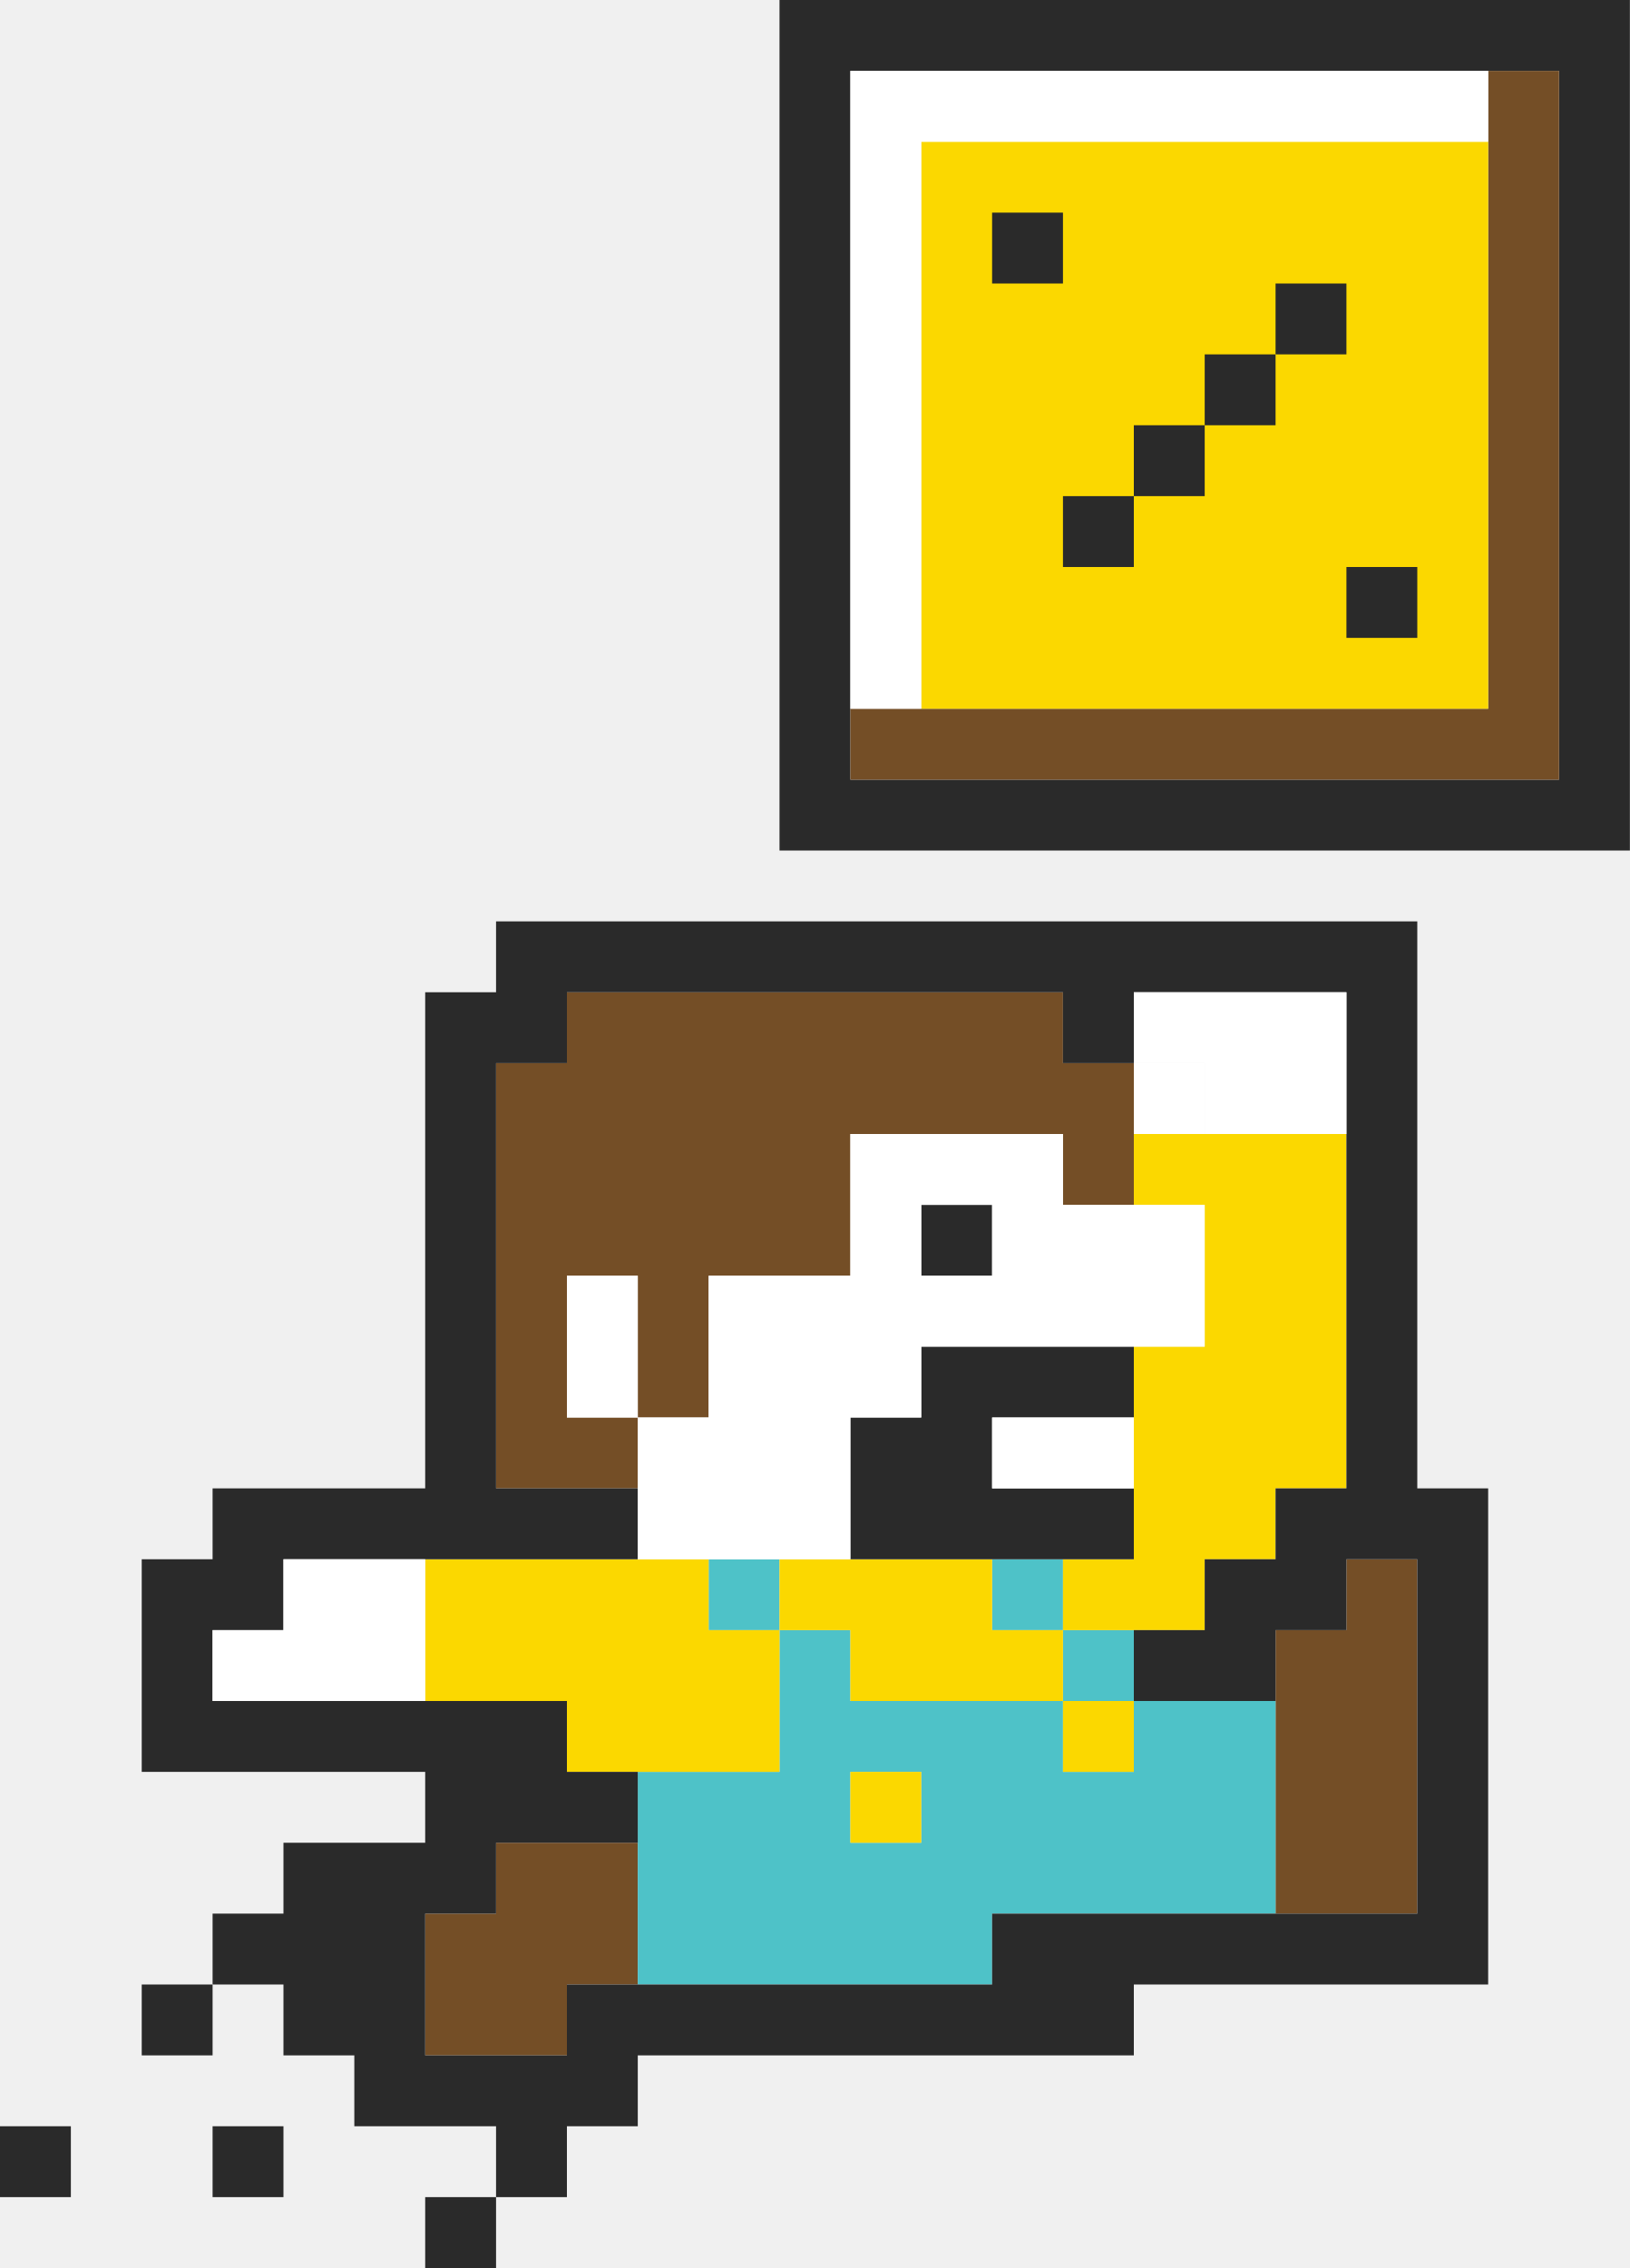
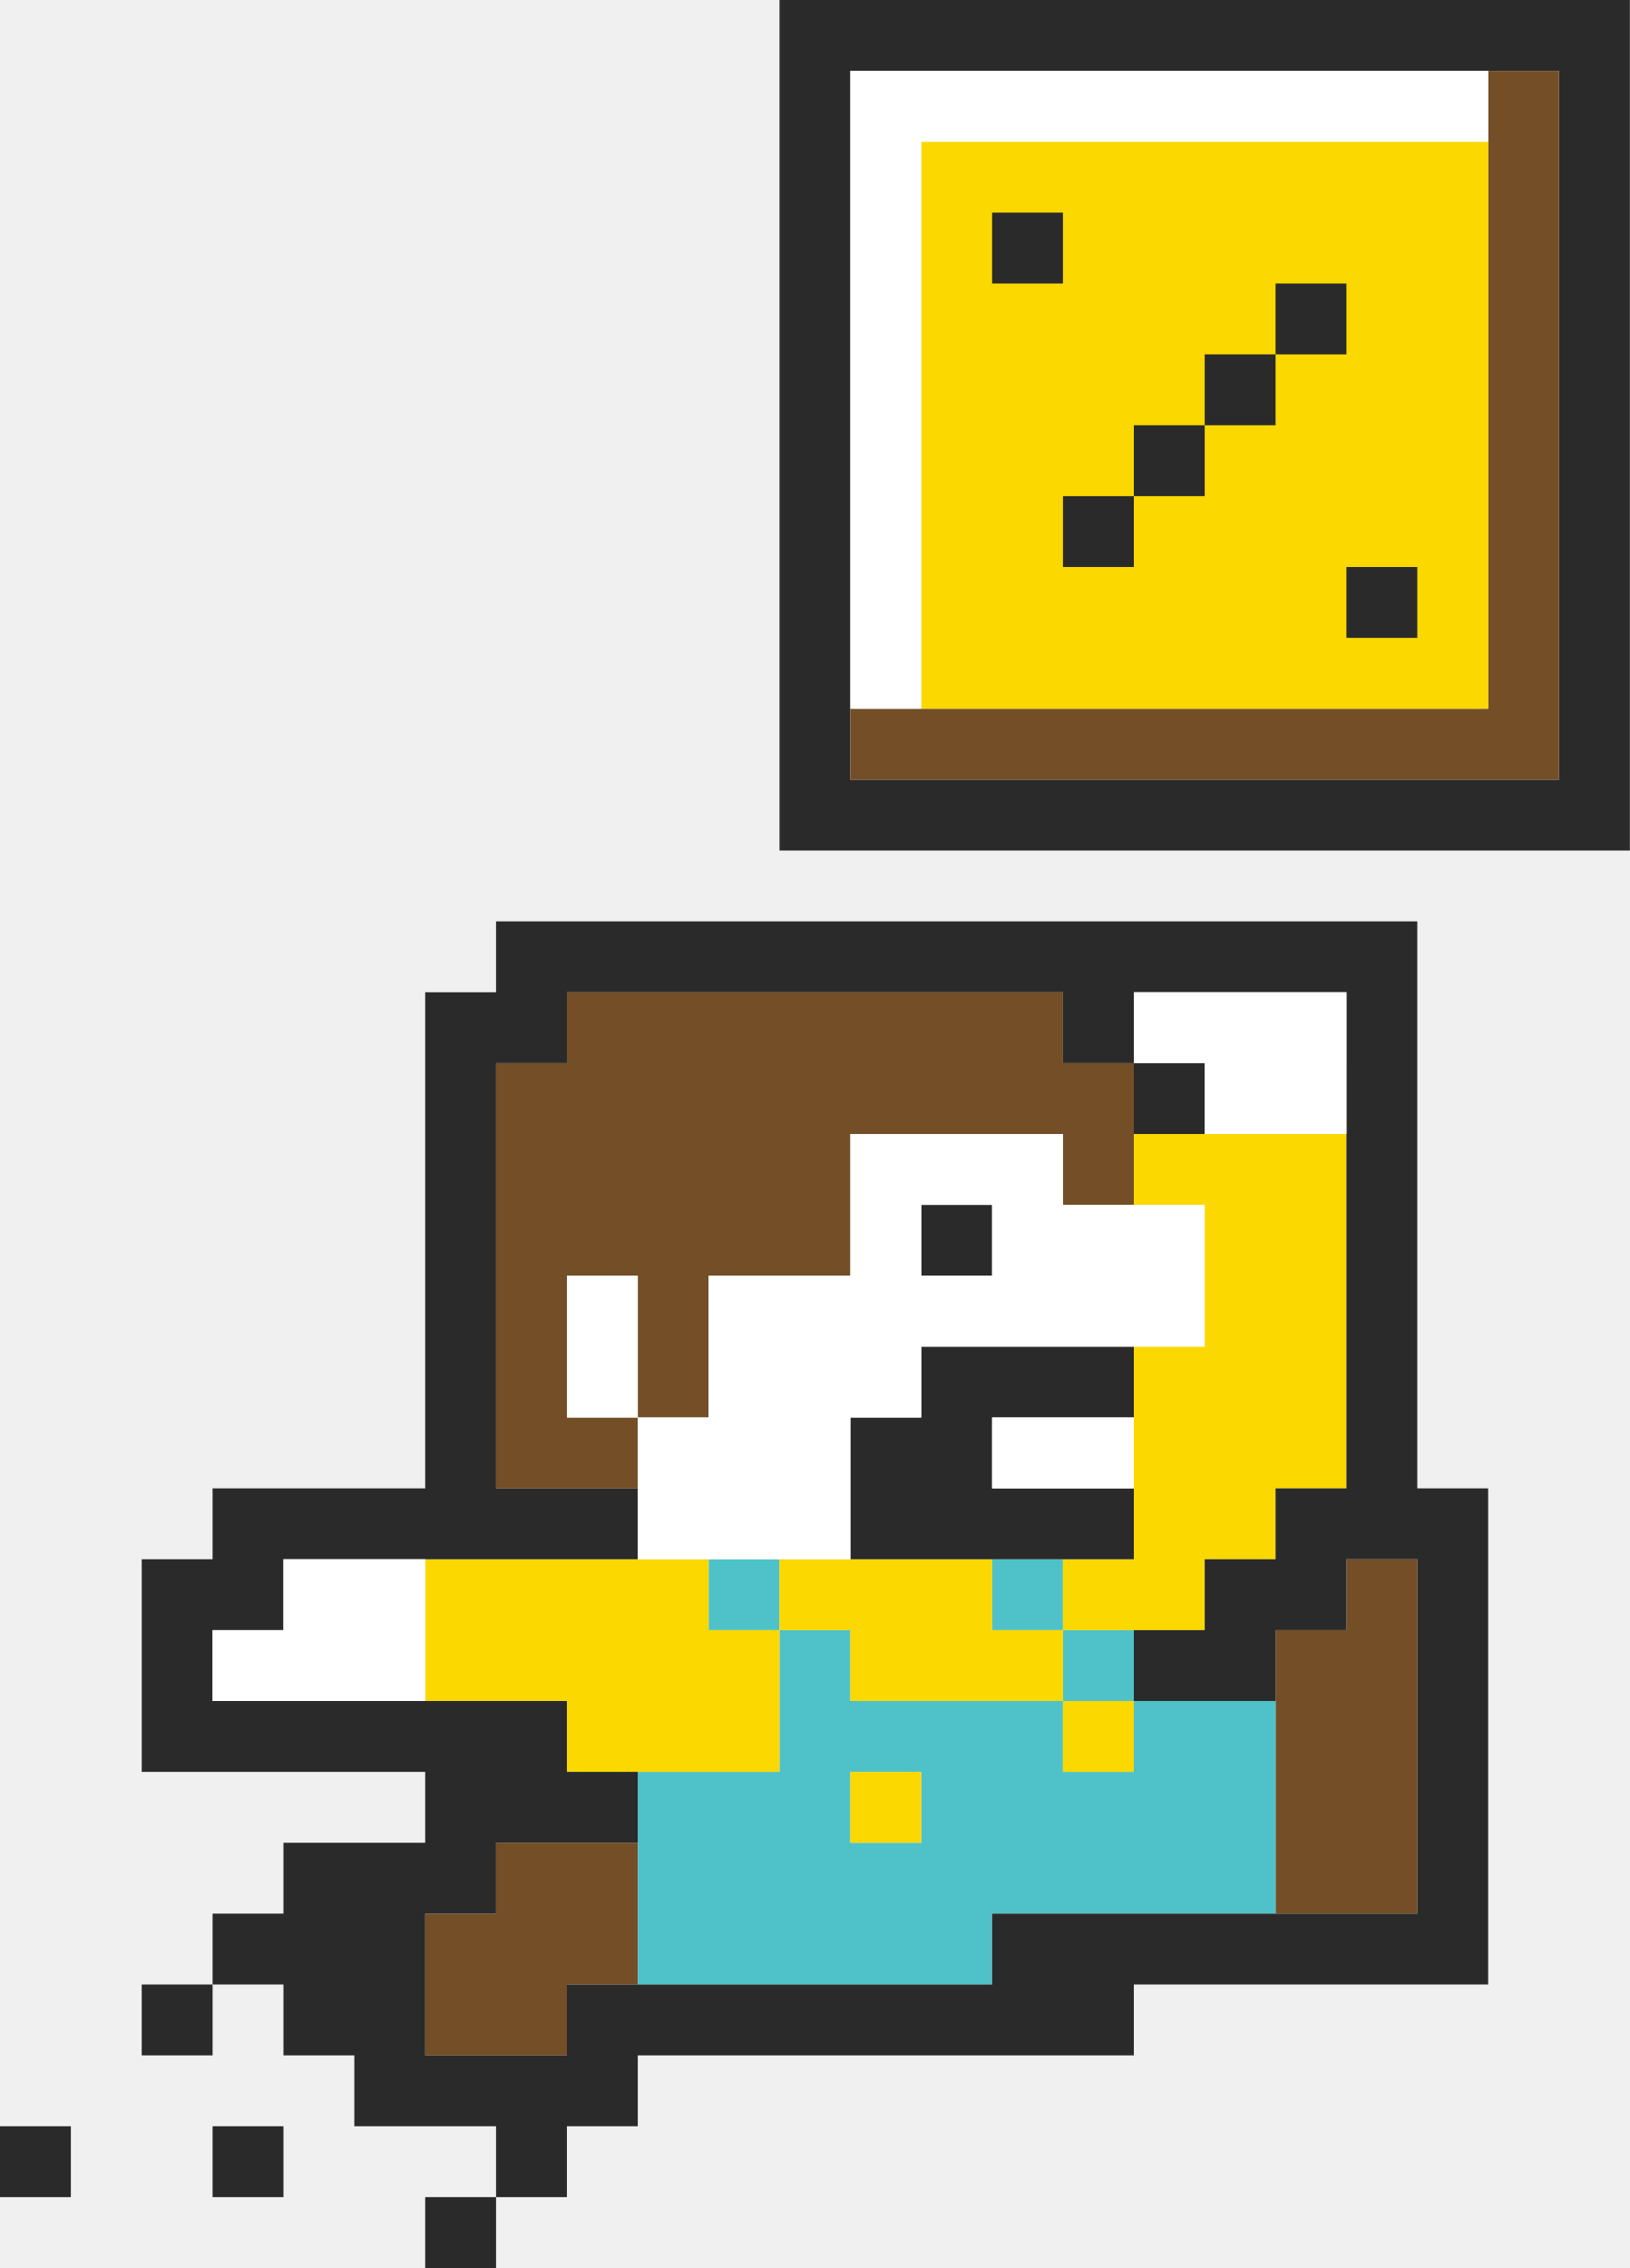
- <svg xmlns="http://www.w3.org/2000/svg" style="isolation:isolate" viewBox="0 0 1408 1958.955" width="1408" height="1958.955">
-   <defs>
-     <clipPath id="_clipPath_hFJuaAHyjG3K2wuWG8g9N0YbOdXg7dyW">
-       <rect width="1408" height="1958.955" />
-     </clipPath>
-   </defs>
-   <g clip-path="url(#_clipPath_hFJuaAHyjG3K2wuWG8g9N0YbOdXg7dyW)">
-     <g>
-       <path d=" M 673.392 734.608 L 1408 734.608 L 1408 0 L 673.392 0 L 673.392 734.608 Z  M 734.608 61.22 L 1346.784 61.22 L 1346.784 673.392 L 734.608 673.392 L 734.608 61.22 Z " fill="rgb(42,42,42)" />
-       <path d=" M 734.608 673.392 L 734.608 612.176 L 1285.567 612.176 L 1285.567 61.22 L 1346.784 61.22 L 1346.784 673.392 L 734.608 673.392 Z " fill="rgb(116,78,38)" />
-       <path d=" M 795.824 122.437 L 1285.563 122.437 L 1285.563 612.176 L 795.824 612.176 L 795.824 122.437 Z " fill="rgb(251,216,0)" />
-       <path d=" M 1101.91 244.874 L 1163.126 244.874 L 1163.126 306.09 L 1101.91 306.09 L 1101.91 244.874 Z " fill="rgb(42,42,42)" />
-       <path d=" M 1040.694 306.09 L 1101.91 306.09 L 1101.91 367.306 L 1040.694 367.306 L 1040.694 306.09 Z " fill="rgb(42,42,42)" />
-       <path d=" M 979.478 367.306 L 1040.694 367.306 L 1040.694 428.522 L 979.478 428.522 L 979.478 367.306 Z " fill="rgb(42,42,42)" />
-       <path d=" M 918.261 428.527 L 979.478 428.527 L 979.478 489.743 L 918.261 489.743 L 918.261 428.527 Z " fill="rgb(42,42,42)" />
-       <path d=" M 857.041 183.657 L 918.257 183.657 L 918.257 244.874 L 857.041 244.874 L 857.041 183.657 Z " fill="rgb(42,42,42)" />
-       <path d=" M 1163.131 489.743 L 1224.347 489.743 L 1224.347 550.959 L 1163.131 550.959 L 1163.131 489.743 Z " fill="rgb(42,42,42)" />
-       <path d=" M 1163.131 1346.784 L 1163.131 1408 L 1101.914 1408 L 1101.914 1652.869 L 1163.131 1652.869 L 1224.347 1652.869 L 1224.347 1346.784 L 1163.131 1346.784 Z " fill="rgb(116,78,38)" />
-       <path d=" M 550.955 1591.653 L 428.518 1591.653 L 428.518 1652.869 L 367.302 1652.869 L 367.302 1775.306 L 489.739 1775.306 L 489.739 1714.09 L 550.955 1714.09 L 550.955 1591.653 Z " fill="rgb(116,78,38)" />
-       <path d=" M 918.261 1408 L 857.045 1408 L 857.045 1346.784 L 918.261 1346.784 L 918.261 1408 Z  M 979.478 1408 L 918.261 1408 L 918.261 1469.216 L 979.478 1469.216 L 979.478 1408 Z  M 1101.91 1469.216 L 1101.91 1652.869 L 979.478 1652.869 L 857.041 1652.869 L 857.041 1714.086 L 734.608 1714.086 L 550.955 1714.086 L 550.955 1530.437 L 673.392 1530.437 L 673.392 1408 L 734.608 1408 L 734.608 1469.216 L 918.261 1469.216 L 918.261 1530.437 L 979.478 1530.437 L 979.478 1469.216 L 1101.91 1469.216 Z  M 795.824 1530.437 L 734.608 1530.437 L 734.608 1591.653 L 795.824 1591.653 L 795.824 1530.437 Z  M 612.176 1408 L 673.392 1408 L 673.392 1346.784 L 612.176 1346.784 L 612.176 1408 Z " fill="rgb(78,194,200)" />
-       <path d=" M 918.261 918.261 L 918.261 857.045 L 489.743 857.045 L 489.743 918.261 L 428.522 918.261 L 428.522 1285.563 L 550.959 1285.563 L 550.959 1224.347 L 489.743 1224.347 L 489.743 1101.914 L 550.959 1101.914 L 550.959 1224.347 L 612.176 1224.347 L 612.176 1101.914 L 734.608 1101.914 L 734.608 979.478 L 918.261 979.478 L 918.261 1040.698 L 979.478 1040.698 L 979.478 918.261 L 918.261 918.261 Z " fill="rgb(116,78,38)" />
-       <path d=" M 979.478 918.265 L 1040.694 918.265 L 1040.694 979.482 L 979.478 979.482 L 979.478 918.265 Z " fill="rgb(255,255,255)" />
-       <path d=" M 612.171 1408 L 673.388 1408 L 673.388 1530.437 L 489.739 1530.437 L 489.739 1469.22 L 367.302 1469.22 L 367.302 1346.784 L 612.171 1346.784 L 612.171 1408 Z  M 979.478 1469.22 L 918.261 1469.22 L 918.261 1530.437 L 979.478 1530.437 L 979.478 1469.22 Z  M 734.604 1591.653 L 795.82 1591.653 L 795.82 1530.437 L 734.604 1530.437 L 734.604 1591.653 Z  M 979.478 979.482 L 979.478 1040.698 L 1040.694 1040.698 L 1040.694 1163.131 L 979.478 1163.131 L 979.478 1346.784 L 918.257 1346.784 L 918.257 1408 L 1040.694 1408 L 1040.694 1346.784 L 1101.91 1346.784 L 1101.91 1285.567 L 1163.126 1285.567 L 1163.126 1224.347 L 1163.126 1101.914 L 1163.126 979.482 L 979.478 979.482 Z  M 857.041 1346.784 L 673.388 1346.784 L 673.388 1408 L 734.604 1408 L 734.604 1469.22 L 918.257 1469.22 L 918.257 1408 L 857.041 1408 L 857.041 1346.784 Z " fill="rgb(251,216,0)" />
-       <path d=" M 1224.347 1285.563 L 1224.347 795.829 L 1163.131 795.829 L 428.522 795.829 L 428.522 857.045 L 367.306 857.045 L 367.306 1285.563 L 183.653 1285.563 L 183.653 1346.784 L 122.433 1346.784 L 122.433 1530.433 L 367.306 1530.433 L 367.306 1591.653 L 244.869 1591.653 L 244.869 1652.869 L 183.653 1652.869 L 183.653 1714.086 L 244.869 1714.086 L 244.869 1775.306 L 306.086 1775.306 L 306.086 1836.522 L 428.522 1836.522 L 428.522 1897.739 L 489.739 1897.739 L 489.739 1836.522 L 550.955 1836.522 L 550.955 1775.306 L 979.478 1775.306 L 979.478 1714.086 L 1285.563 1714.086 L 1285.563 1285.563 L 1224.347 1285.563 Z  M 1224.347 1652.869 L 857.041 1652.869 L 857.041 1714.086 L 489.739 1714.086 L 489.739 1775.306 L 367.306 1775.306 L 367.306 1652.869 L 428.522 1652.869 L 428.522 1591.653 L 550.955 1591.653 L 550.955 1530.433 L 489.739 1530.433 L 489.739 1469.216 L 183.653 1469.216 L 183.653 1408 L 244.869 1408 L 244.869 1346.784 L 367.306 1346.784 L 550.955 1346.784 L 550.955 1285.563 L 428.522 1285.563 L 428.522 1101.914 L 428.522 918.261 L 489.739 918.261 L 489.739 857.045 L 918.261 857.045 L 918.261 918.261 L 979.478 918.261 L 979.478 857.045 L 1163.131 857.045 L 1163.131 1285.563 L 1101.91 1285.563 L 1101.91 1346.784 L 1040.694 1346.784 L 1040.694 1408 L 979.478 1408 L 979.478 1469.216 L 1101.91 1469.216 L 1101.91 1408 L 1163.131 1408 L 1163.131 1346.784 L 1224.347 1346.784 L 1224.347 1652.869 Z " fill="rgb(42,42,42)" />
-       <path d=" M 857.041 1101.914 L 795.824 1101.914 L 795.824 1040.698 L 857.041 1040.698 L 857.041 1101.914 Z  M 183.653 1714.086 L 122.437 1714.086 L 122.437 1775.302 L 183.653 1775.302 L 183.653 1714.086 Z  M 367.306 1958.955 L 428.522 1958.955 L 428.522 1897.739 L 367.306 1897.739 L 367.306 1958.955 Z  M 183.653 1897.739 L 244.869 1897.739 L 244.869 1836.522 L 183.653 1836.522 L 183.653 1897.739 Z  M 0 1897.739 L 61.216 1897.739 L 61.216 1836.522 L 0 1836.522 L 0 1897.739 Z  M 979.478 1224.347 L 979.478 1163.131 L 795.824 1163.131 L 795.824 1224.347 L 734.608 1224.347 L 734.608 1346.784 L 857.041 1346.784 L 979.478 1346.784 L 979.478 1285.563 L 857.041 1285.563 L 857.041 1224.347 L 979.478 1224.347 Z " fill="rgb(42,42,42)" />
-       <path d=" M 795.825 122.437 L 1285.563 122.437 L 1285.563 61.22 L 734.608 61.22 L 734.608 122.437 L 734.608 612.176 L 795.825 612.176 L 795.825 122.437 Z " fill="rgb(255,255,255)" />
-       <path d=" M 795.824 1040.698 L 918.26 1040.698 L 918.26 979.482 L 795.824 979.482 L 795.824 979.482 L 795.824 979.482 L 795.824 979.482 L 734.608 979.482 L 734.608 1101.914 L 795.824 1101.914 L 795.824 1101.914 L 795.824 1040.698 L 795.824 1040.698 L 795.824 1040.698 L 795.824 1040.698 L 795.824 1040.698 Z  M 857.041 1101.914 L 795.824 1101.914 L 795.824 1101.914 L 795.824 1163.131 L 1040.696 1163.131 L 1040.696 1101.914 L 1040.694 1101.914 L 1040.694 1040.698 L 857.041 1040.698 L 857.041 1101.914 L 857.041 1101.914 L 857.041 1101.914 L 857.041 1101.914 L 857.041 1101.914 L 857.041 1101.914 Z  M 550.955 1224.347 L 734.608 1224.347 L 734.608 1346.784 L 550.955 1346.784 L 550.955 1224.347 L 550.955 1224.347 L 550.955 1224.347 L 550.955 1224.347 Z  M 489.739 1101.914 L 550.955 1101.914 L 550.955 1224.347 L 489.739 1224.347 L 489.739 1101.914 L 489.739 1101.914 L 489.739 1101.914 Z  M 612.176 1101.914 L 795.824 1101.914 L 795.824 1224.347 L 612.176 1224.347 L 612.176 1101.914 L 612.176 1101.914 Z  M 857.041 1224.347 L 979.478 1224.347 L 979.478 1285.563 L 857.041 1285.563 L 857.041 1224.347 Z " fill-rule="evenodd" fill="rgb(255,255,255)" />
-       <path d=" M 244.869 1469.22 L 367.302 1469.22 L 367.302 1346.784 L 244.869 1346.784 L 244.869 1408.002 L 183.653 1408.002 L 183.653 1469.22 L 244.869 1469.22 L 244.869 1469.22 Z " fill="rgb(255,255,255)" />
-       <path d=" M 1163.126 918.265 L 1163.131 918.265 L 1163.131 857.045 L 979.478 857.045 L 979.478 918.265 L 1040.696 918.265 L 1040.696 979.482 L 1163.126 979.482 L 1163.126 918.265 Z " fill="rgb(255,255,255)" />
+ <svg xmlns="http://www.w3.org/2000/svg" height="1958.955" viewBox="0 0 1408 1958.955" width="1408">
+   <clipPath id="a">
+     <path d="m0 0h1408v1958.955h-1408z" />
+   </clipPath>
+   <g clip-path="url(#a)">
+     <path d="m673.392 734.608h734.608v-734.608h-734.608zm61.216-673.388h612.176v612.172h-612.176z" fill="#2a2a2a" />
+     <path d="m734.608 673.392v-61.216h550.959v-550.956h61.217v612.172z" fill="#744e26" />
+     <path d="m795.824 122.437h489.739v489.739h-489.739z" fill="#fbd800" />
+     <g fill="#2a2a2a">
+       <path d="m1101.91 244.874h61.216v61.216h-61.216z" />
+       <path d="m1040.694 306.09h61.216v61.216h-61.216z" />
+       <path d="m979.478 367.306h61.216v61.216h-61.216z" />
+       <path d="m918.261 428.527h61.217v61.216h-61.217z" />
+       <path d="m857.041 183.657h61.216v61.217h-61.216z" />
+       <path d="m1163.131 489.743h61.216v61.216h-61.216z" />
    </g>
+     <path d="m1163.131 1346.784v61.216h-61.217v244.869h61.217 61.216v-306.085z" fill="#744e26" />
+     <path d="m550.955 1591.653h-122.437v61.216h-61.216v122.437h122.437v-61.216h61.216z" fill="#744e26" />
+     <path d="m918.261 1408h-61.216v-61.216h61.216zm61.217 0h-61.217v61.216h61.217zm122.432 61.216v183.653h-122.432-122.437v61.217h-122.433-183.653v-183.649h122.437v-122.437h61.216v61.216h183.653v61.221h61.217v-61.221zm-306.086 61.221h-61.216v61.216h61.216zm-183.648-122.437h61.216v-61.216h-61.216z" fill="#4ec2c8" />
+     <path d="m918.261 918.261v-61.216h-428.518v61.216h-61.221v367.302h122.437v-61.216h-61.216v-122.433h61.216v122.433h61.217v-122.433h122.432v-122.436h183.653v61.22h61.217v-122.437z" fill="#744e26" />
+     <path d="m979.478 918.265h61.216v61.217h-61.216z" fill="#2a2a2a" />
+     <path d="m612.171 1408h61.217v122.437h-183.649v-61.217h-122.437v-122.436h244.869zm367.307 61.22h-61.217v61.217h61.217zm-244.874 122.433h61.216v-61.216h-61.216zm244.874-612.171v61.216h61.216v122.433h-61.216v183.653h-61.221v61.216h122.437v-61.216h61.216v-61.217h61.216v-61.22-122.433-122.432zm-122.437 367.302h-183.653v61.216h61.216v61.22h183.653v-61.22h-61.216z" fill="#fbd800" />
+     <path d="m1224.347 1285.563v-489.734h-61.216-734.609v61.216h-61.216v428.518h-183.653v61.221h-61.22v183.649h244.873v61.22h-122.437v61.216h-61.216v61.217h61.216v61.22h61.217v61.216h122.436v61.217h61.217v-61.217h61.216v-61.216h428.523v-61.22h306.085v-428.523zm0 367.306h-367.306v61.217h-367.302v61.22h-122.433v-122.437h61.216v-61.216h122.433v-61.22h-61.216v-61.217h-306.086v-61.216h61.216v-61.216h122.437 183.649v-61.221h-122.433v-183.649-183.653h61.217v-61.216h428.522v61.216h61.217v-61.216h183.653v428.518h-61.221v61.221h-61.216v61.216h-61.216v61.216h122.432v-61.216h61.221v-61.216h61.216z" fill="#2a2a2a" />
+     <path d="m857.041 1101.914h-61.217v-61.216h61.217zm-673.388 612.172h-61.216v61.216h61.216zm183.653 244.869h61.216v-61.216h-61.216zm-183.653-61.216h61.216v-61.217h-61.216zm-183.653 0h61.216v-61.217h-61.216zm979.478-673.392v-61.216h-183.654v61.216h-61.216v122.437h122.433 122.437v-61.221h-122.437v-61.216z" fill="#2a2a2a" />
+     <path d="m795.825 122.437h489.738v-61.217h-550.955v61.217 489.739h61.217z" fill="#fff" />
+     <path d="m795.824 1040.698h122.436v-61.216h-122.436-61.216v122.432h61.216zm61.217 61.216h-61.217v61.217h244.872v-61.217h-.002v-61.216h-183.653zm-306.086 122.433h183.653v122.437h-183.653zm-61.216-122.433h61.216v122.433h-61.216zm122.437 0h183.648v122.433h-183.648zm244.865 122.433h122.437v61.216h-122.437z" fill="#fff" fill-rule="evenodd" />
+     <path d="m244.869 1469.22h122.433v-122.436h-122.433v61.218h-61.216v61.218z" fill="#fff" />
+     <path d="m1163.126 918.265h.005v-61.22h-183.653v61.22h61.218v61.217h122.43z" fill="#fff" />
  </g>
</svg>
